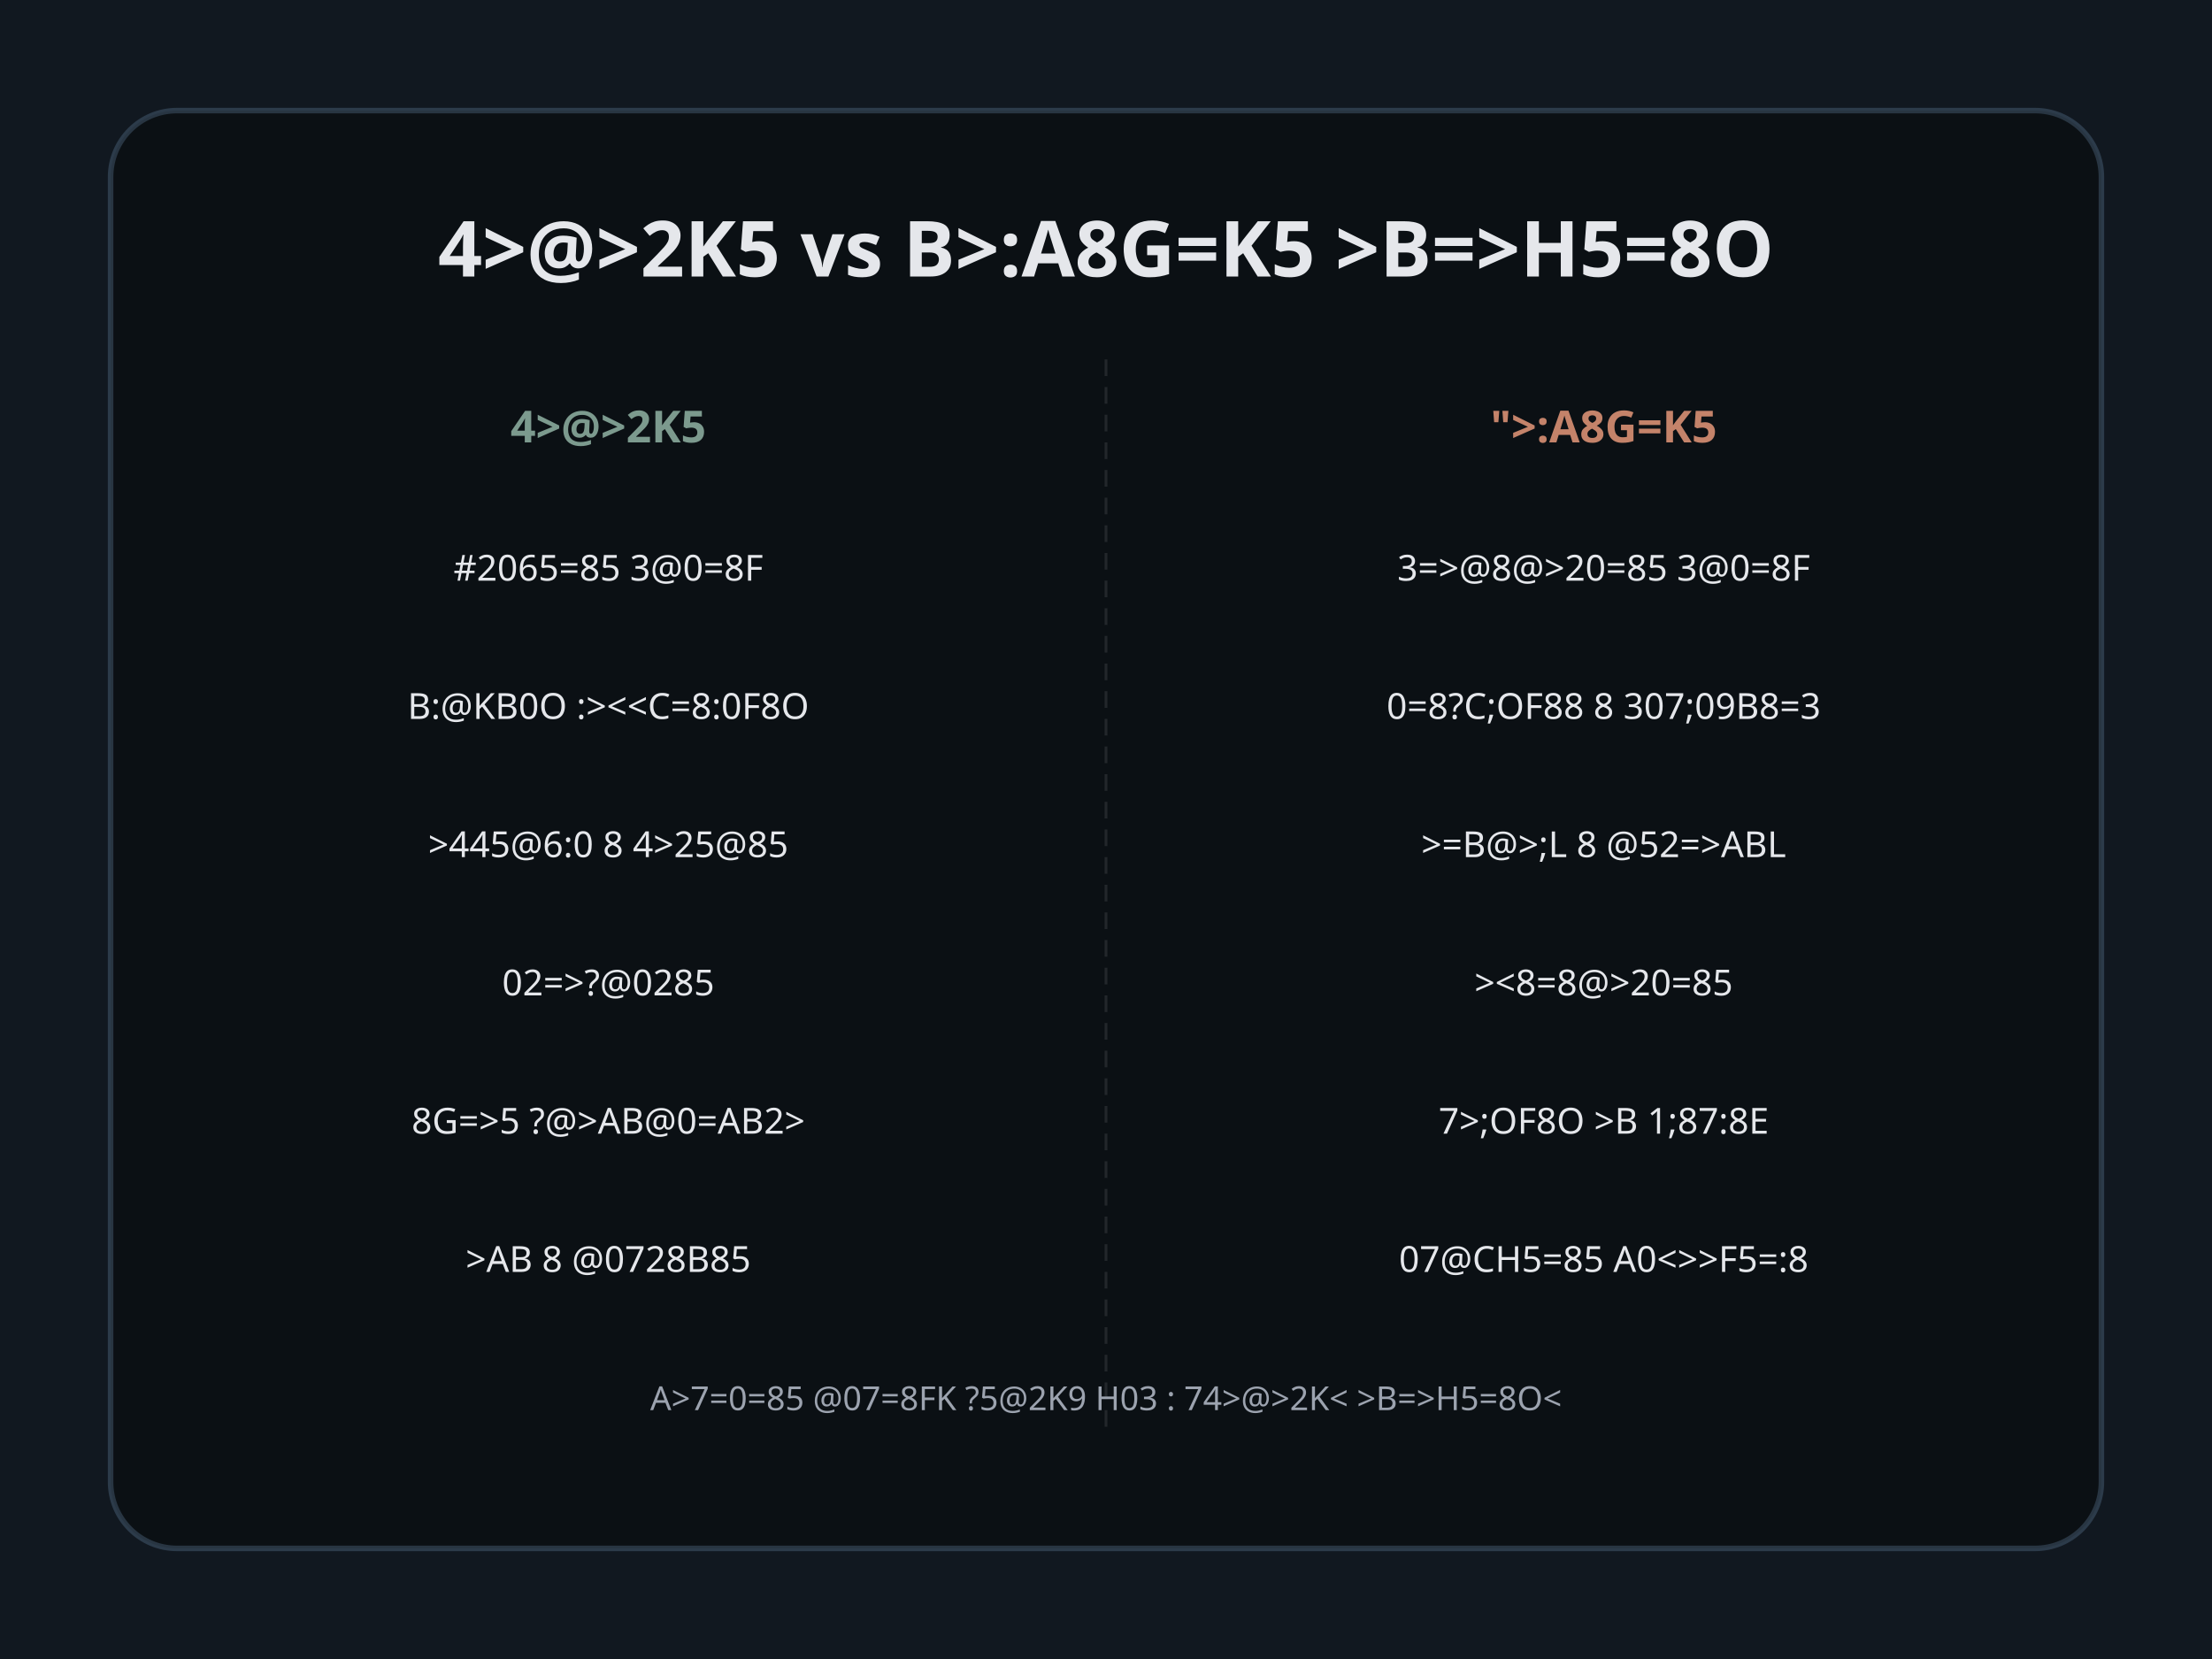
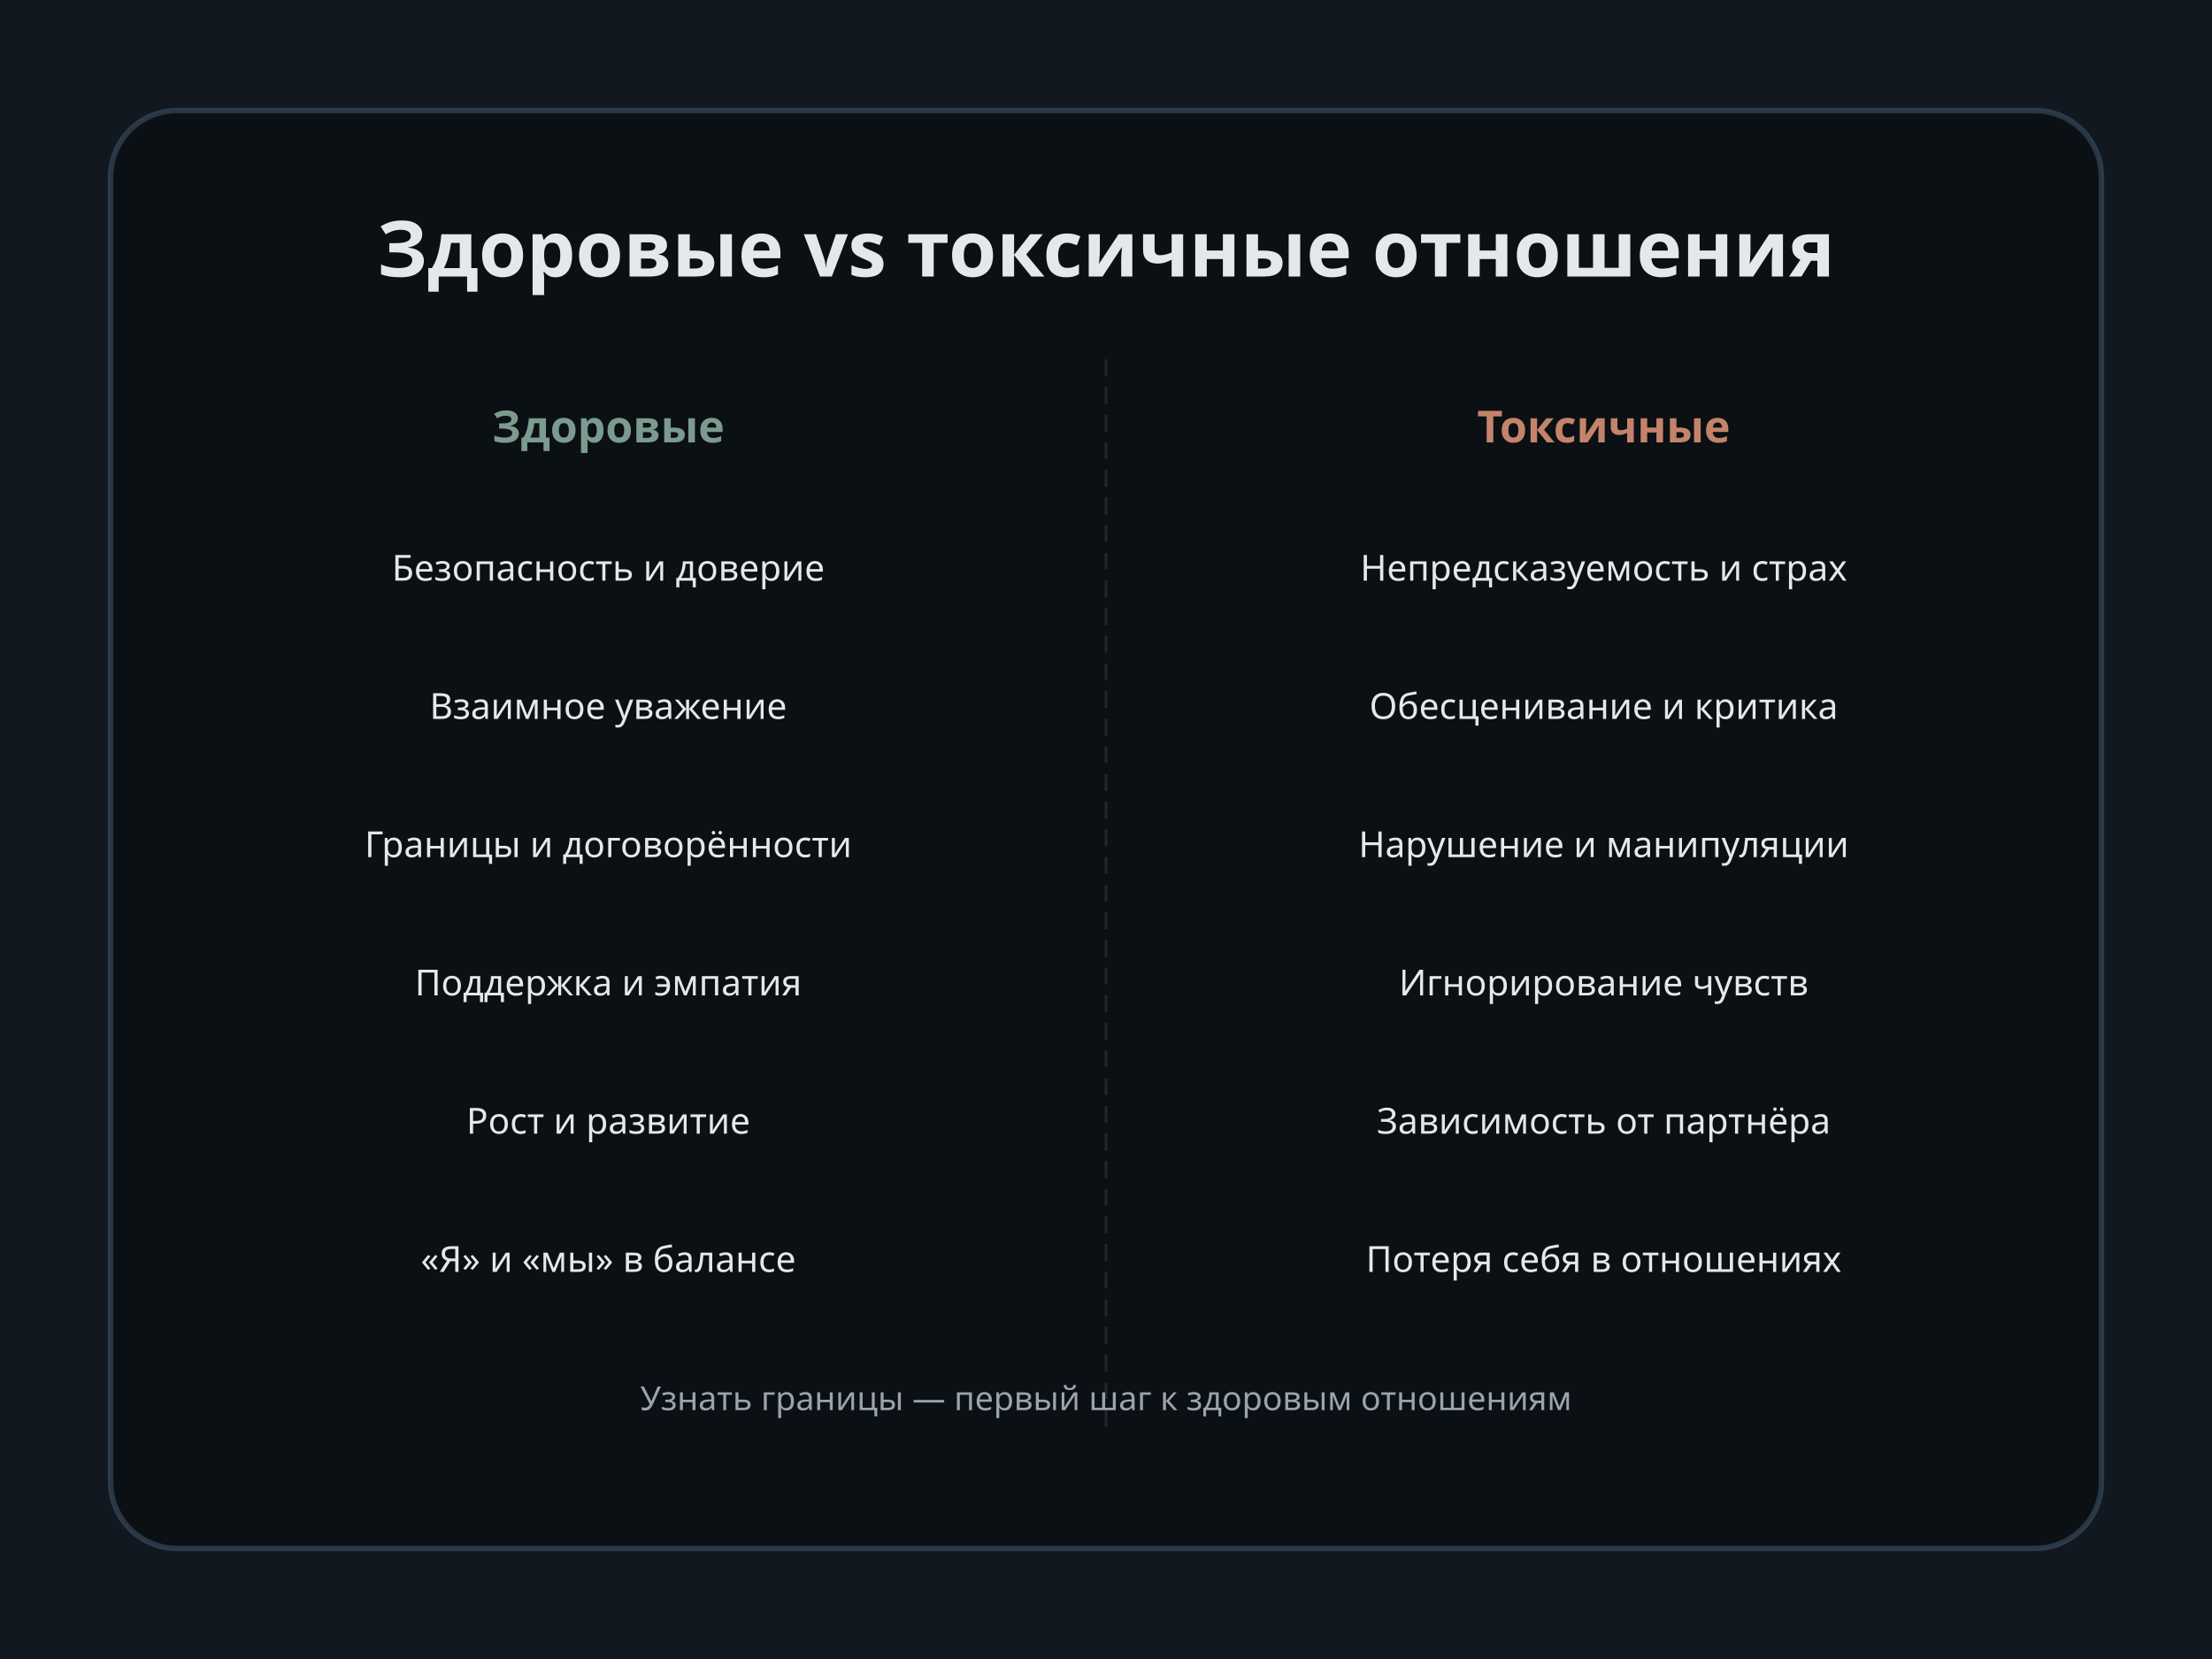
<svg xmlns="http://www.w3.org/2000/svg" width="800" height="600" viewBox="0 0 800 600">
  <rect width="800" height="600" fill="#111820" />
  <rect x="40" y="40" width="720" height="520" rx="24" fill="#0B1014" stroke="#6B8DAE" stroke-opacity="0.3" stroke-width="2" />
-   <text x="400" y="100" text-anchor="middle" font-family="sans-serif" font-size="28" font-weight="bold" fill="#E5E7EB">4&gt;@&gt;2K5 vs B&gt;:A8G=K5 &gt;B=&gt;H5=8O</text>
+   <text x="400" y="100" text-anchor="middle" font-family="sans-serif" font-size="28" font-weight="bold" fill="#E5E7EB">Здоровые vs токсичные отношения</text>
  <line x1="400" y1="130" x2="400" y2="520" stroke="#ffffff" stroke-opacity="0.1" stroke-width="1" stroke-dasharray="6 4" />
-   <text x="220" y="160" text-anchor="middle" font-family="sans-serif" font-size="16" font-weight="600" fill="#7C9A8E">4&gt;@&gt;2K5</text>
-   <text x="580" y="160" text-anchor="middle" font-family="sans-serif" font-size="16" font-weight="600" fill="#C4836A">"&gt;:A8G=K5</text>
-   <text x="220" y="210" text-anchor="middle" font-family="sans-serif" font-size="13" fill="#E5E7EB">#2065=85 3@0=8F</text>
-   <text x="580" y="210" text-anchor="middle" font-family="sans-serif" font-size="13" fill="#E5E7EB">3=&gt;@8@&gt;20=85 3@0=8F</text>
-   <text x="220" y="260" text-anchor="middle" font-family="sans-serif" font-size="13" fill="#E5E7EB">B:@KB0O :&gt;&lt;&lt;C=8:0F8O</text>
-   <text x="580" y="260" text-anchor="middle" font-family="sans-serif" font-size="13" fill="#E5E7EB">0=8?C;OF88 8 307;09B8=3</text>
-   <text x="220" y="310" text-anchor="middle" font-family="sans-serif" font-size="13" fill="#E5E7EB">&gt;445@6:0 8 4&gt;25@85</text>
-   <text x="580" y="310" text-anchor="middle" font-family="sans-serif" font-size="13" fill="#E5E7EB">&gt;=B@&gt;;L 8 @52=&gt;ABL</text>
-   <text x="220" y="360" text-anchor="middle" font-family="sans-serif" font-size="13" fill="#E5E7EB"> 02=&gt;?@0285</text>
-   <text x="580" y="360" text-anchor="middle" font-family="sans-serif" font-size="13" fill="#E5E7EB">&gt;&lt;8=8@&gt;20=85</text>
-   <text x="220" y="410" text-anchor="middle" font-family="sans-serif" font-size="13" fill="#E5E7EB">8G=&gt;5 ?@&gt;AB@0=AB2&gt;</text>
-   <text x="580" y="410" text-anchor="middle" font-family="sans-serif" font-size="13" fill="#E5E7EB">7&gt;;OF8O &gt;B 1;87:8E</text>
-   <text x="220" y="460" text-anchor="middle" font-family="sans-serif" font-size="13" fill="#E5E7EB"> &gt;AB 8 @0728B85</text>
-   <text x="580" y="460" text-anchor="middle" font-family="sans-serif" font-size="13" fill="#E5E7EB"> 07@CH5=85 A0&lt;&gt;&gt;F5=:8</text>
-   <text x="400" y="510" text-anchor="middle" font-family="sans-serif" font-size="12" fill="#9CA3AF">A&gt;7=0=85 @07=8FK  ?5@2K9 H03 : 74&gt;@&gt;2K&lt; &gt;B=&gt;H5=8O&lt;</text>
+   <text x="220" y="160" text-anchor="middle" font-family="sans-serif" font-size="16" font-weight="600" fill="#7C9A8E">Здоровые</text>
+   <text x="580" y="160" text-anchor="middle" font-family="sans-serif" font-size="16" font-weight="600" fill="#C4836A">Токсичные</text>
+   <text x="220" y="210" text-anchor="middle" font-family="sans-serif" font-size="13" fill="#E5E7EB">Безопасность и доверие</text>
+   <text x="580" y="210" text-anchor="middle" font-family="sans-serif" font-size="13" fill="#E5E7EB">Непредсказуемость и страх</text>
+   <text x="220" y="260" text-anchor="middle" font-family="sans-serif" font-size="13" fill="#E5E7EB">Взаимное уважение</text>
+   <text x="580" y="260" text-anchor="middle" font-family="sans-serif" font-size="13" fill="#E5E7EB">Обесценивание и критика</text>
+   <text x="220" y="310" text-anchor="middle" font-family="sans-serif" font-size="13" fill="#E5E7EB">Границы и договорённости</text>
+   <text x="580" y="310" text-anchor="middle" font-family="sans-serif" font-size="13" fill="#E5E7EB">Нарушение и манипуляции</text>
+   <text x="220" y="360" text-anchor="middle" font-family="sans-serif" font-size="13" fill="#E5E7EB">Поддержка и эмпатия</text>
+   <text x="580" y="360" text-anchor="middle" font-family="sans-serif" font-size="13" fill="#E5E7EB">Игнорирование чувств</text>
+   <text x="220" y="410" text-anchor="middle" font-family="sans-serif" font-size="13" fill="#E5E7EB">Рост и развитие</text>
+   <text x="580" y="410" text-anchor="middle" font-family="sans-serif" font-size="13" fill="#E5E7EB">Зависимость от партнёра</text>
+   <text x="220" y="460" text-anchor="middle" font-family="sans-serif" font-size="13" fill="#E5E7EB">«Я» и «мы» в балансе</text>
+   <text x="580" y="460" text-anchor="middle" font-family="sans-serif" font-size="13" fill="#E5E7EB">Потеря себя в отношениях</text>
+   <text x="400" y="510" text-anchor="middle" font-family="sans-serif" font-size="12" fill="#9CA3AF">Узнать границы — первый шаг к здоровым отношениям</text>
</svg>
